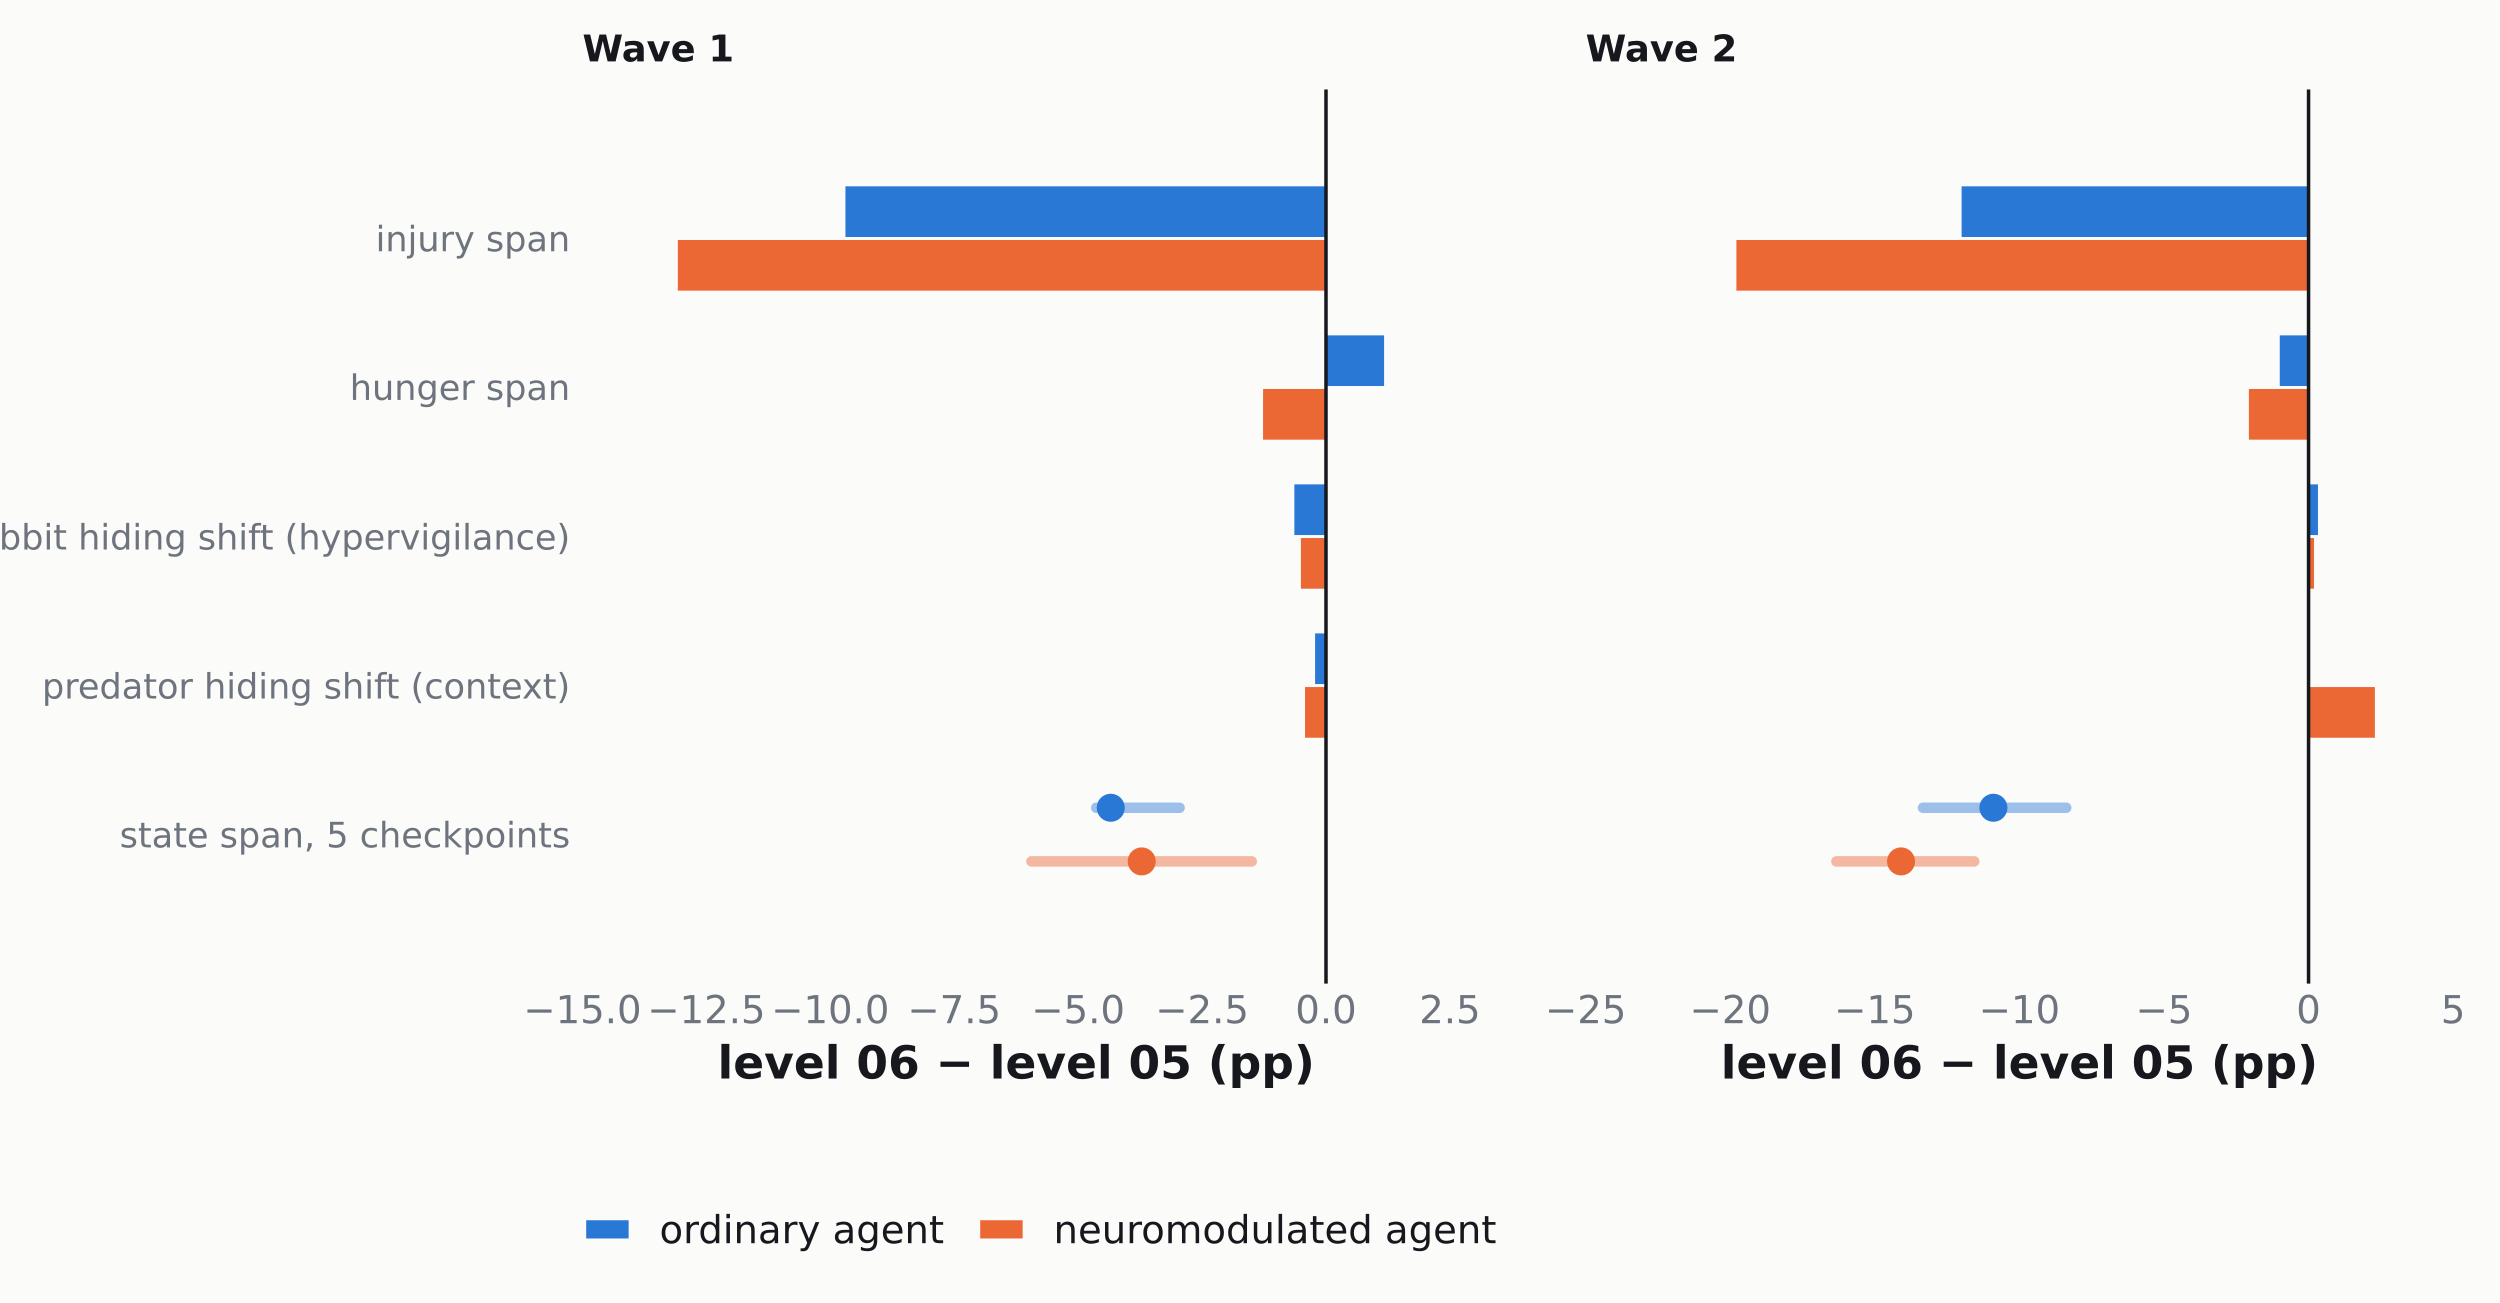
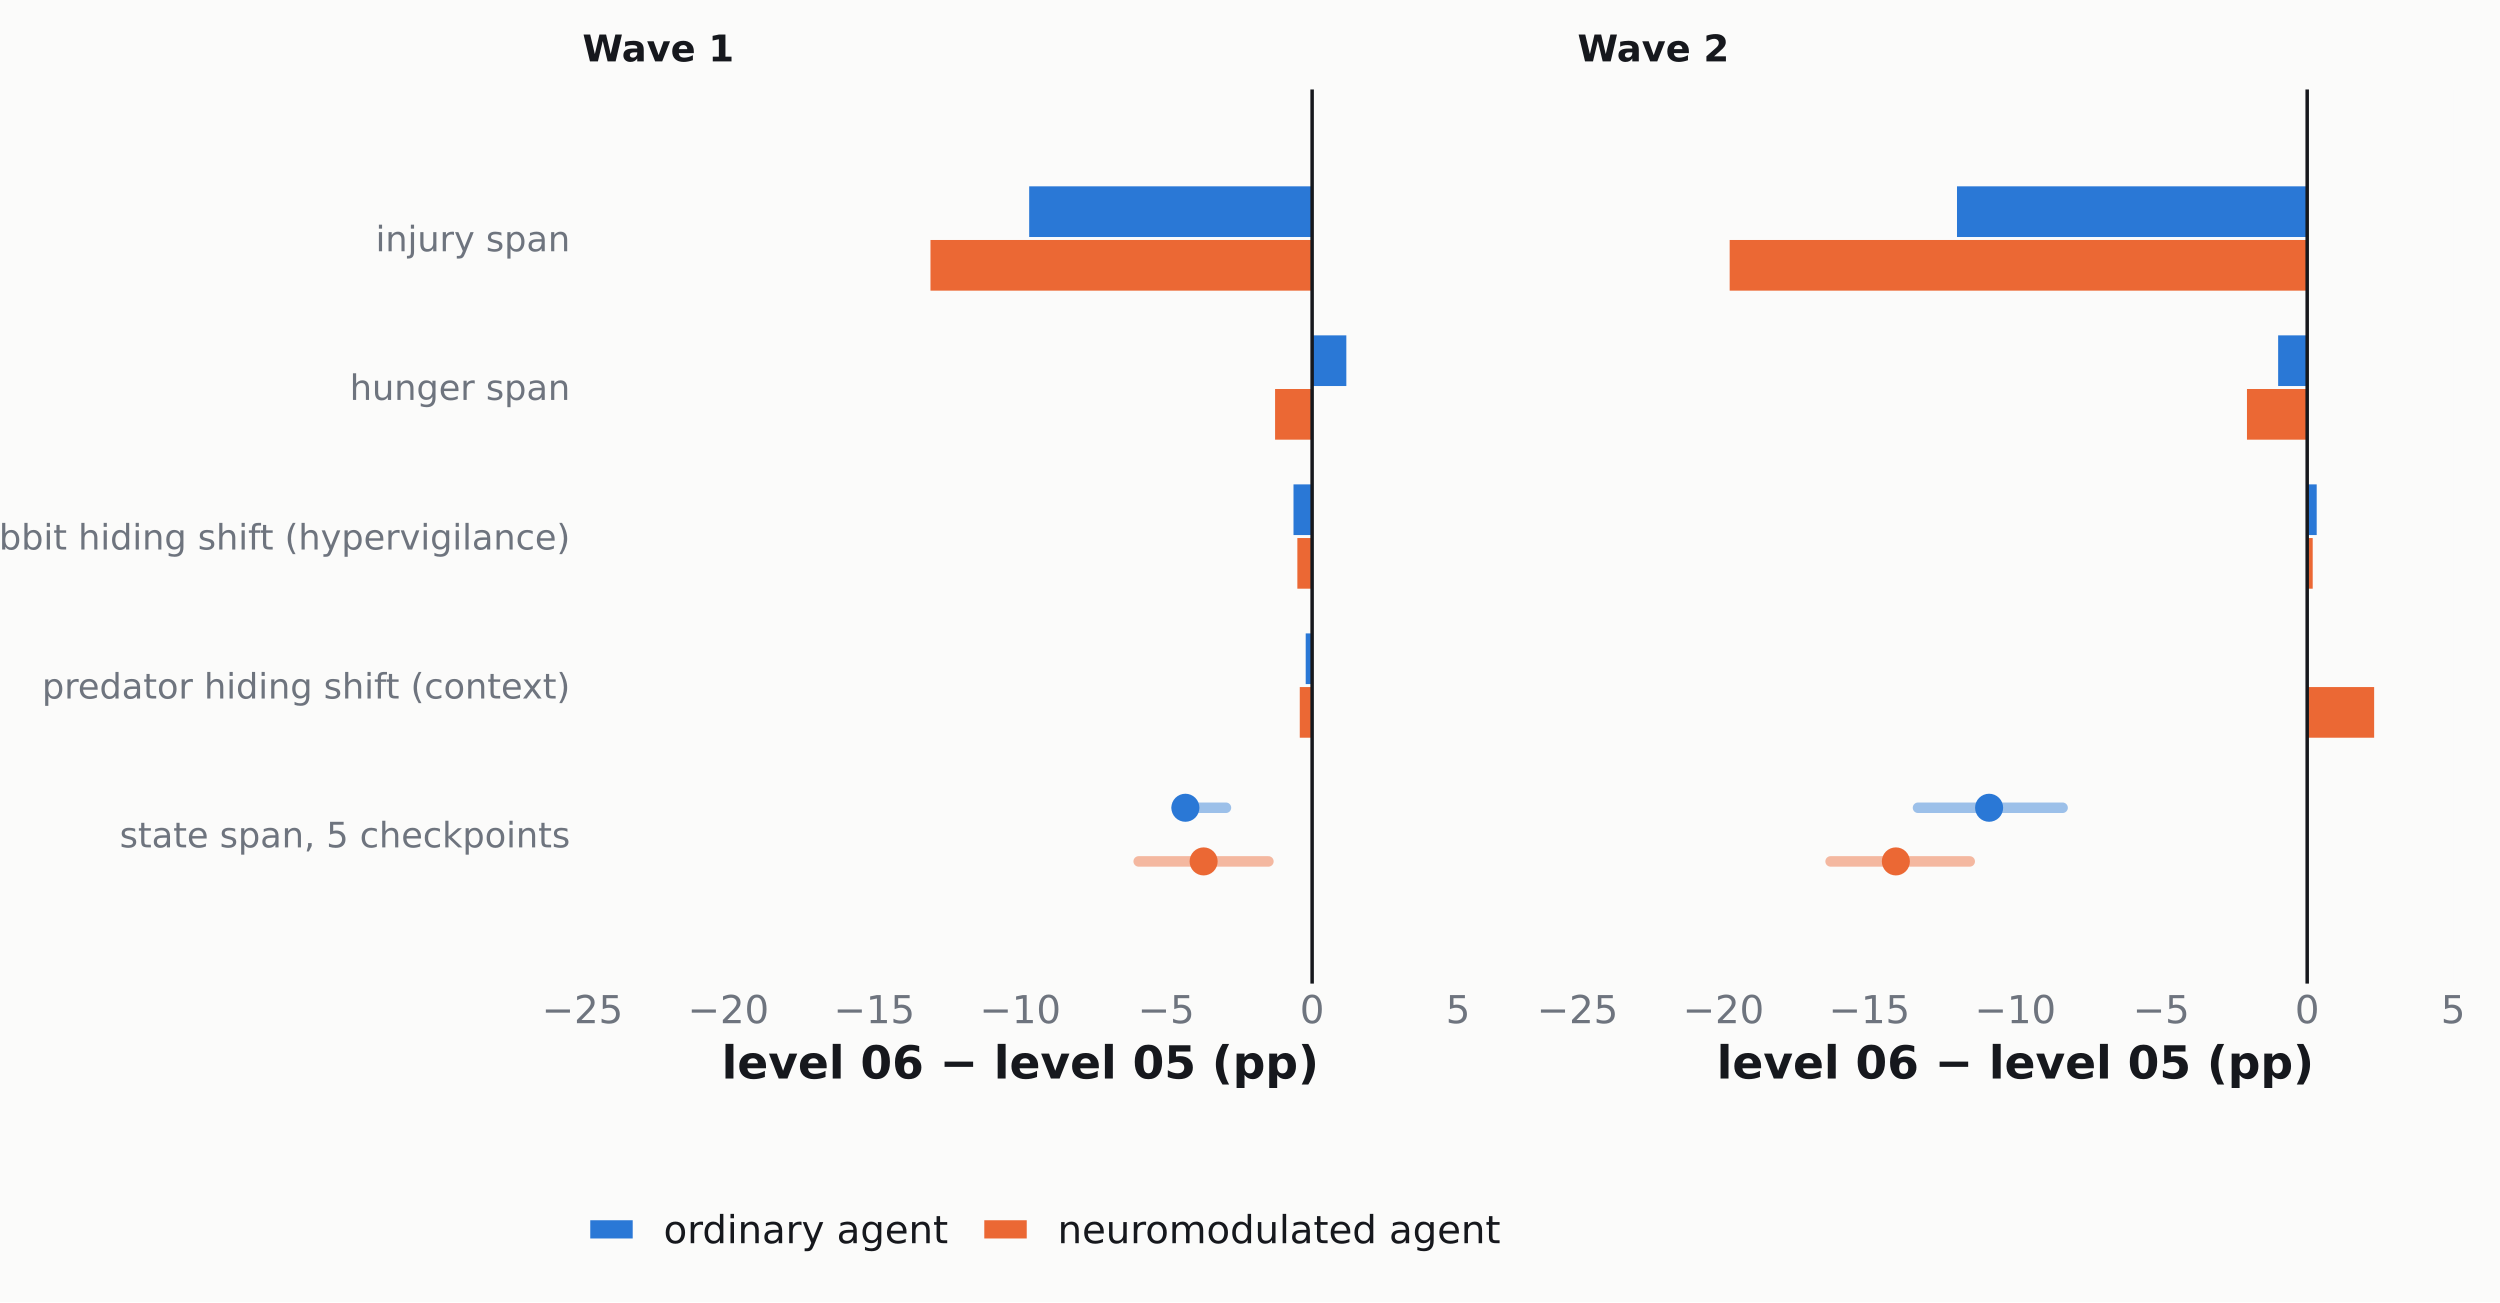
<svg xmlns="http://www.w3.org/2000/svg" xmlns:xlink="http://www.w3.org/1999/xlink" width="712.65pt" height="371.178pt" viewBox="0 0 712.65 371.178" version="1.1">
  <defs>
    <style type="text/css">*{stroke-linejoin: round; stroke-linecap: butt}</style>
  </defs>
  <g id="figure_1">
    <g id="patch_1">
      <path d="M 0 371.178  L 712.65 371.178  L 712.65 0  L 0 0  z " style="fill: #fbfbfa" />
    </g>
    <g id="axes_1">
      <g id="patch_2">
-         <path d="M 166.036 280.388  L 413.313 280.388  L 413.313 25.504  L 166.036 25.504  z " style="fill: #fbfbfa" />
+         <path d="M 166.036 280.388  L 415.635 280.388  L 415.635 25.504  L 166.036 25.504  z " style="fill: #fbfbfa" />
      </g>
      <g id="matplotlib.axis_1">
        <g id="xtick_1">
          <g id="line2d_1" />
          <g id="text_1">
-             <text style="font-size: 11px; font-family: 'Pretendard', 'system-ui', 'DejaVu Sans', sans-serif; text-anchor: middle; fill: #6e747e" x="166.036" y="291.666" transform="rotate(-0 166.0362 291.6657)">−15.0</text>
+             <text style="font-size: 11px; font-family: 'Pretendard', 'system-ui', 'DejaVu Sans', sans-serif; text-anchor: middle; fill: #6e747e" x="166.036" y="291.666" transform="rotate(-0 166.0362 291.6657)">−25</text>
          </g>
        </g>
        <g id="xtick_2">
          <g id="line2d_2" />
          <g id="text_2">
-             <text style="font-size: 11px; font-family: 'Pretendard', 'system-ui', 'DejaVu Sans', sans-serif; text-anchor: middle; fill: #6e747e" x="201.362" y="291.666" transform="rotate(-0 201.3615 291.6657)">−12.5</text>
+             <text style="font-size: 11px; font-family: 'Pretendard', 'system-ui', 'DejaVu Sans', sans-serif; text-anchor: middle; fill: #6e747e" x="207.636" y="291.666" transform="rotate(-0 207.636 291.6657)">−20</text>
          </g>
        </g>
        <g id="xtick_3">
          <g id="line2d_3" />
          <g id="text_3">
-             <text style="font-size: 11px; font-family: 'Pretendard', 'system-ui', 'DejaVu Sans', sans-serif; text-anchor: middle; fill: #6e747e" x="236.687" y="291.666" transform="rotate(-0 236.6868 291.6657)">−10.0</text>
+             <text style="font-size: 11px; font-family: 'Pretendard', 'system-ui', 'DejaVu Sans', sans-serif; text-anchor: middle; fill: #6e747e" x="249.236" y="291.666" transform="rotate(-0 249.2358 291.6657)">−15</text>
          </g>
        </g>
        <g id="xtick_4">
          <g id="line2d_4" />
          <g id="text_4">
-             <text style="font-size: 11px; font-family: 'Pretendard', 'system-ui', 'DejaVu Sans', sans-serif; text-anchor: middle; fill: #6e747e" x="272.012" y="291.666" transform="rotate(-0 272.0121 291.6657)">−7.5</text>
+             <text style="font-size: 11px; font-family: 'Pretendard', 'system-ui', 'DejaVu Sans', sans-serif; text-anchor: middle; fill: #6e747e" x="290.836" y="291.666" transform="rotate(-0 290.8356 291.6657)">−10</text>
          </g>
        </g>
        <g id="xtick_5">
          <g id="line2d_5" />
          <g id="text_5">
-             <text style="font-size: 11px; font-family: 'Pretendard', 'system-ui', 'DejaVu Sans', sans-serif; text-anchor: middle; fill: #6e747e" x="307.337" y="291.666" transform="rotate(-0 307.3374 291.6657)">−5.0</text>
+             <text style="font-size: 11px; font-family: 'Pretendard', 'system-ui', 'DejaVu Sans', sans-serif; text-anchor: middle; fill: #6e747e" x="332.435" y="291.666" transform="rotate(-0 332.4353 291.6657)">−5</text>
          </g>
        </g>
        <g id="xtick_6">
          <g id="line2d_6" />
          <g id="text_6">
-             <text style="font-size: 11px; font-family: 'Pretendard', 'system-ui', 'DejaVu Sans', sans-serif; text-anchor: middle; fill: #6e747e" x="342.663" y="291.666" transform="rotate(-0 342.6627 291.6657)">−2.5</text>
+             <text style="font-size: 11px; font-family: 'Pretendard', 'system-ui', 'DejaVu Sans', sans-serif; text-anchor: middle; fill: #6e747e" x="374.035" y="291.666" transform="rotate(-0 374.0351 291.6657)">0</text>
          </g>
        </g>
        <g id="xtick_7">
          <g id="line2d_7" />
          <g id="text_7">
-             <text style="font-size: 11px; font-family: 'Pretendard', 'system-ui', 'DejaVu Sans', sans-serif; text-anchor: middle; fill: #6e747e" x="377.988" y="291.666" transform="rotate(-0 377.988 291.6657)">0.0</text>
-           </g>
-         </g>
-         <g id="xtick_8">
-           <g id="line2d_8" />
-           <g id="text_8">
-             <text style="font-size: 11px; font-family: 'Pretendard', 'system-ui', 'DejaVu Sans', sans-serif; text-anchor: middle; fill: #6e747e" x="413.313" y="291.666" transform="rotate(-0 413.3133 291.6657)">2.5</text>
-           </g>
-         </g>
-         <g id="text_9">
-           <text style="font-weight: 600; font-size: 13px; font-family: 'Pretendard', 'system-ui', 'DejaVu Sans', sans-serif; text-anchor: middle; fill: #16181d" x="289.675" y="307.443" transform="rotate(-0 289.6748 307.4426)">level 06 − level 05 (pp)</text>
+             <text style="font-size: 11px; font-family: 'Pretendard', 'system-ui', 'DejaVu Sans', sans-serif; text-anchor: middle; fill: #6e747e" x="415.635" y="291.666" transform="rotate(-0 415.6349 291.6657)">5</text>
+           </g>
+         </g>
+         <g id="text_8">
+           <text style="font-weight: 600; font-size: 13px; font-family: 'Pretendard', 'system-ui', 'DejaVu Sans', sans-serif; text-anchor: middle; fill: #16181d" x="290.836" y="307.443" transform="rotate(-0 290.8356 307.4426)">level 06 − level 05 (pp)</text>
        </g>
      </g>
      <g id="matplotlib.axis_2">
        <g id="ytick_1">
+           <g id="line2d_8" />
+           <g id="text_9">
+             <text style="font-size: 10px; font-family: 'Pretendard', 'system-ui', 'DejaVu Sans', sans-serif; text-anchor: end; fill: #6e747e" x="162.536" y="71.632" transform="rotate(-0 162.5362 71.63224)">injury span</text>
+           </g>
+         </g>
+         <g id="ytick_2">
          <g id="line2d_9" />
          <g id="text_10">
-             <text style="font-size: 10px; font-family: 'Pretendard', 'system-ui', 'DejaVu Sans', sans-serif; text-anchor: end; fill: #6e747e" x="162.536" y="71.632" transform="rotate(-0 162.5362 71.63224)">injury span</text>
-           </g>
-         </g>
-         <g id="ytick_2">
+             <text style="font-size: 10px; font-family: 'Pretendard', 'system-ui', 'DejaVu Sans', sans-serif; text-anchor: end; fill: #6e747e" x="162.536" y="114.001" transform="rotate(-0 162.5362 114.0005)">hunger span</text>
+           </g>
+         </g>
+         <g id="ytick_3">
          <g id="line2d_10" />
          <g id="text_11">
-             <text style="font-size: 10px; font-family: 'Pretendard', 'system-ui', 'DejaVu Sans', sans-serif; text-anchor: end; fill: #6e747e" x="162.536" y="114.001" transform="rotate(-0 162.5362 114.0005)">hunger span</text>
-           </g>
-         </g>
-         <g id="ytick_3">
+             <text style="font-size: 10px; font-family: 'Pretendard', 'system-ui', 'DejaVu Sans', sans-serif; text-anchor: end; fill: #6e747e" x="162.536" y="156.648" transform="rotate(-0 162.5362 156.6477)">rabbit hiding shift (hypervigilance)</text>
+           </g>
+         </g>
+         <g id="ytick_4">
          <g id="line2d_11" />
          <g id="text_12">
-             <text style="font-size: 10px; font-family: 'Pretendard', 'system-ui', 'DejaVu Sans', sans-serif; text-anchor: end; fill: #6e747e" x="162.536" y="156.648" transform="rotate(-0 162.5362 156.6477)">rabbit hiding shift (hypervigilance)</text>
-           </g>
-         </g>
-         <g id="ytick_4">
+             <text style="font-size: 10px; font-family: 'Pretendard', 'system-ui', 'DejaVu Sans', sans-serif; text-anchor: end; fill: #6e747e" x="162.536" y="199.128" transform="rotate(-0 162.5362 199.1284)">predator hiding shift (context)</text>
+           </g>
+         </g>
+         <g id="ytick_5">
          <g id="line2d_12" />
          <g id="text_13">
-             <text style="font-size: 10px; font-family: 'Pretendard', 'system-ui', 'DejaVu Sans', sans-serif; text-anchor: end; fill: #6e747e" x="162.536" y="199.128" transform="rotate(-0 162.5362 199.1284)">predator hiding shift (context)</text>
-           </g>
-         </g>
-         <g id="ytick_5">
-           <g id="line2d_13" />
-           <g id="text_14">
            <text style="font-size: 10px; font-family: 'Pretendard', 'system-ui', 'DejaVu Sans', sans-serif; text-anchor: end; fill: #6e747e" x="162.536" y="241.555" transform="rotate(-0 162.5362 241.5553)">state span, 5 checkpoints</text>
          </g>
        </g>
      </g>
      <g id="patch_3">
-         <path d="M 377.988 67.56  L 241.004 67.56  L 241.004 53.116  L 377.988 53.116  z " clip-path="url(#p80cfb6f1c2)" style="fill: #2a78d6" />
+         <path d="M 374.035 67.56  L 293.378 67.56  L 293.378 53.116  L 374.035 53.116  z " clip-path="url(#p5cec608970)" style="fill: #2a78d6" />
      </g>
      <g id="patch_4">
-         <path d="M 377.988 110.041  L 394.547 110.041  L 394.547 95.597  L 377.988 95.597  z " clip-path="url(#p80cfb6f1c2)" style="fill: #2a78d6" />
+         <path d="M 374.035 110.041  L 383.785 110.041  L 383.785 95.597  L 374.035 95.597  z " clip-path="url(#p5cec608970)" style="fill: #2a78d6" />
      </g>
      <g id="patch_5">
-         <path d="M 377.988 152.521  L 368.97 152.521  L 368.97 138.078  L 377.988 138.078  z " clip-path="url(#p80cfb6f1c2)" style="fill: #2a78d6" />
+         <path d="M 374.035 152.521  L 368.725 152.521  L 368.725 138.078  L 374.035 138.078  z " clip-path="url(#p5cec608970)" style="fill: #2a78d6" />
      </g>
      <g id="patch_6">
-         <path d="M 377.988 195.002  L 374.879 195.002  L 374.879 180.559  L 377.988 180.559  z " clip-path="url(#p80cfb6f1c2)" style="fill: #2a78d6" />
+         <path d="M 374.035 195.002  L 372.205 195.002  L 372.205 180.559  L 374.035 180.559  z " clip-path="url(#p5cec608970)" style="fill: #2a78d6" />
      </g>
      <g id="patch_7">
-         <path d="M 377.988 82.853  L 193.222 82.853  L 193.222 68.409  L 377.988 68.409  z " clip-path="url(#p80cfb6f1c2)" style="fill: #eb6834" />
+         <path d="M 374.035 82.853  L 265.243 82.853  L 265.243 68.409  L 374.035 68.409  z " clip-path="url(#p5cec608970)" style="fill: #eb6834" />
      </g>
      <g id="patch_8">
-         <path d="M 377.988 125.334  L 360.05 125.334  L 360.05 110.89  L 377.988 110.89  z " clip-path="url(#p80cfb6f1c2)" style="fill: #eb6834" />
+         <path d="M 374.035 125.334  L 363.473 125.334  L 363.473 110.89  L 374.035 110.89  z " clip-path="url(#p5cec608970)" style="fill: #eb6834" />
      </g>
      <g id="patch_9">
-         <path d="M 377.988 167.814  L 370.834 167.814  L 370.834 153.371  L 377.988 153.371  z " clip-path="url(#p80cfb6f1c2)" style="fill: #eb6834" />
+         <path d="M 374.035 167.814  L 369.823 167.814  L 369.823 153.371  L 374.035 153.371  z " clip-path="url(#p5cec608970)" style="fill: #eb6834" />
      </g>
      <g id="patch_10">
-         <path d="M 377.988 210.295  L 372.005 210.295  L 372.005 195.852  L 377.988 195.852  z " clip-path="url(#p80cfb6f1c2)" style="fill: #eb6834" />
+         <path d="M 374.035 210.295  L 370.512 210.295  L 370.512 195.852  L 374.035 195.852  z " clip-path="url(#p5cec608970)" style="fill: #eb6834" />
+       </g>
+       <g id="line2d_13">
+         <path d="M 335.478 230.261  L 349.462 230.261  " clip-path="url(#p5cec608970)" style="fill: none; stroke: #2a78d6; stroke-opacity: 0.45; stroke-width: 3; stroke-linecap: round" />
      </g>
      <g id="line2d_14">
-         <path d="M 312.504 230.261  L 336.255 230.261  " clip-path="url(#p80cfb6f1c2)" style="fill: none; stroke: #2a78d6; stroke-opacity: 0.45; stroke-width: 3; stroke-linecap: round" />
+         <defs>
+           <path id="m0760c0efdd" d="M 0 3.5  C 0.928 3.5 1.819 3.131 2.475 2.475  C 3.131 1.819 3.5 0.928 3.5 0  C 3.5 -0.928 3.131 -1.819 2.475 -2.475  C 1.819 -3.131 0.928 -3.5 0 -3.5  C -0.928 -3.5 -1.819 -3.131 -2.475 -2.475  C -3.131 -1.819 -3.5 -0.928 -3.5 0  C -3.5 0.928 -3.131 1.819 -2.475 2.475  C -1.819 3.131 -0.928 3.5 0 3.5  z " style="stroke: #2a78d6" />
+         </defs>
+         <g clip-path="url(#p5cec608970)">
+           <use xlink:href="#m0760c0efdd" x="337.905" y="230.261" style="fill: #2a78d6; stroke: #2a78d6" />
+         </g>
      </g>
      <g id="line2d_15">
+         <path d="M 324.597 245.554  L 361.566 245.554  " clip-path="url(#p5cec608970)" style="fill: none; stroke: #eb6834; stroke-opacity: 0.45; stroke-width: 3; stroke-linecap: round" />
+       </g>
+       <g id="line2d_16">
        <defs>
-           <path id="m420cb65632" d="M 0 3.5  C 0.928 3.5 1.819 3.131 2.475 2.475  C 3.131 1.819 3.5 0.928 3.5 0  C 3.5 -0.928 3.131 -1.819 2.475 -2.475  C 1.819 -3.131 0.928 -3.5 0 -3.5  C -0.928 -3.5 -1.819 -3.131 -2.475 -2.475  C -3.131 -1.819 -3.5 -0.928 -3.5 0  C -3.5 0.928 -3.131 1.819 -2.475 2.475  C -1.819 3.131 -0.928 3.5 0 3.5  z " style="stroke: #2a78d6" />
+           <path id="ma6f9b0f7ea" d="M 0 3.5  C 0.928 3.5 1.819 3.131 2.475 2.475  C 3.131 1.819 3.5 0.928 3.5 0  C 3.5 -0.928 3.131 -1.819 2.475 -2.475  C 1.819 -3.131 0.928 -3.5 0 -3.5  C -0.928 -3.5 -1.819 -3.131 -2.475 -2.475  C -3.131 -1.819 -3.5 -0.928 -3.5 0  C -3.5 0.928 -3.131 1.819 -2.475 2.475  C -1.819 3.131 -0.928 3.5 0 3.5  z " style="stroke: #eb6834" />
        </defs>
-         <g clip-path="url(#p80cfb6f1c2)">
-           <use xlink:href="#m420cb65632" x="316.627" y="230.261" style="fill: #2a78d6; stroke: #2a78d6" />
-         </g>
-       </g>
-       <g id="line2d_16">
-         <path d="M 294.025 245.554  L 356.812 245.554  " clip-path="url(#p80cfb6f1c2)" style="fill: none; stroke: #eb6834; stroke-opacity: 0.45; stroke-width: 3; stroke-linecap: round" />
+         <g clip-path="url(#p5cec608970)">
+           <use xlink:href="#ma6f9b0f7ea" x="343.104" y="245.554" style="fill: #eb6834; stroke: #eb6834" />
+         </g>
      </g>
      <g id="line2d_17">
-         <defs>
-           <path id="mc80dce1fcc" d="M 0 3.5  C 0.928 3.5 1.819 3.131 2.475 2.475  C 3.131 1.819 3.5 0.928 3.5 0  C 3.5 -0.928 3.131 -1.819 2.475 -2.475  C 1.819 -3.131 0.928 -3.5 0 -3.5  C -0.928 -3.5 -1.819 -3.131 -2.475 -2.475  C -3.131 -1.819 -3.5 -0.928 -3.5 0  C -3.5 0.928 -3.131 1.819 -2.475 2.475  C -1.819 3.131 -0.928 3.5 0 3.5  z " style="stroke: #eb6834" />
-         </defs>
-         <g clip-path="url(#p80cfb6f1c2)">
-           <use xlink:href="#mc80dce1fcc" x="325.456" y="245.554" style="fill: #eb6834; stroke: #eb6834" />
-         </g>
-       </g>
-       <g id="line2d_18">
-         <path d="M 377.988 280.388  L 377.988 25.504  " clip-path="url(#p80cfb6f1c2)" style="fill: none; stroke: #16181d; stroke-linecap: round" />
-       </g>
-       <g id="text_15">
+         <path d="M 374.035 280.388  L 374.035 25.504  " clip-path="url(#p5cec608970)" style="fill: none; stroke: #16181d; stroke-linecap: round" />
+       </g>
+       <g id="text_14">
        <text style="font-weight: 600; font-size: 10.5px; font-family: 'Pretendard', 'system-ui', 'DejaVu Sans', sans-serif; text-anchor: start; fill: #16181d" x="166.036" y="17.504" transform="rotate(-0 166.0362 17.50383)">Wave 1</text>
      </g>
      <g id="legend_1">
        <g id="patch_11">
-           <path d="M 167.1 353.04  L 179.2 353.04  L 179.2 347.843  L 167.1 347.843  z " style="fill: #2a78d6" />
+           <path d="M 168.26 353.04  L 180.36 353.04  L 180.36 347.843  L 168.26 347.843  z " style="fill: #2a78d6" />
+         </g>
+         <g id="text_15">
+           <text style="font-size: 11px; font-family: 'Pretendard', 'system-ui', 'DejaVu Sans', sans-serif; text-anchor: start; fill: #16181d" x="189.16" y="354.388" transform="rotate(-0 189.1603 354.3878)">ordinary agent</text>
+         </g>
+         <g id="patch_12">
+           <path d="M 280.582 353.04  L 292.682 353.04  L 292.682 347.843  L 280.582 347.843  z " style="fill: #eb6834" />
        </g>
        <g id="text_16">
-           <text style="font-size: 11px; font-family: 'Pretendard', 'system-ui', 'DejaVu Sans', sans-serif; text-anchor: start; fill: #16181d" x="188" y="354.388" transform="rotate(-0 187.9995 354.3878)">ordinary agent</text>
-         </g>
-         <g id="patch_12">
-           <path d="M 279.422 353.04  L 291.522 353.04  L 291.522 347.843  L 279.422 347.843  z " style="fill: #eb6834" />
-         </g>
-         <g id="text_17">
-           <text style="font-size: 11px; font-family: 'Pretendard', 'system-ui', 'DejaVu Sans', sans-serif; text-anchor: start; fill: #16181d" x="300.322" y="354.388" transform="rotate(-0 300.3216 354.3878)">neuromodulated agent</text>
+           <text style="font-size: 11px; font-family: 'Pretendard', 'system-ui', 'DejaVu Sans', sans-serif; text-anchor: start; fill: #16181d" x="301.482" y="354.388" transform="rotate(-0 301.4824 354.3878)">neuromodulated agent</text>
        </g>
      </g>
    </g>
    <g id="axes_2">
      <g id="patch_13">
-         <path d="M 452.011 280.388  L 699.288 280.388  L 699.288 25.504  L 452.011 25.504  z " style="fill: #fbfbfa" />
+         <path d="M 449.689 280.388  L 699.288 280.388  L 699.288 25.504  L 449.689 25.504  z " style="fill: #fbfbfa" />
      </g>
      <g id="matplotlib.axis_3">
+         <g id="xtick_8">
+           <g id="line2d_18" />
+           <g id="text_17">
+             <text style="font-size: 11px; font-family: 'Pretendard', 'system-ui', 'DejaVu Sans', sans-serif; text-anchor: middle; fill: #6e747e" x="449.689" y="291.666" transform="rotate(-0 449.6894 291.6657)">−25</text>
+           </g>
+         </g>
        <g id="xtick_9">
          <g id="line2d_19" />
          <g id="text_18">
-             <text style="font-size: 11px; font-family: 'Pretendard', 'system-ui', 'DejaVu Sans', sans-serif; text-anchor: middle; fill: #6e747e" x="452.011" y="291.666" transform="rotate(-0 452.011 291.6657)">−25</text>
+             <text style="font-size: 11px; font-family: 'Pretendard', 'system-ui', 'DejaVu Sans', sans-serif; text-anchor: middle; fill: #6e747e" x="491.289" y="291.666" transform="rotate(-0 491.2892 291.6657)">−20</text>
          </g>
        </g>
        <g id="xtick_10">
          <g id="line2d_20" />
          <g id="text_19">
-             <text style="font-size: 11px; font-family: 'Pretendard', 'system-ui', 'DejaVu Sans', sans-serif; text-anchor: middle; fill: #6e747e" x="493.224" y="291.666" transform="rotate(-0 493.2239 291.6657)">−20</text>
+             <text style="font-size: 11px; font-family: 'Pretendard', 'system-ui', 'DejaVu Sans', sans-serif; text-anchor: middle; fill: #6e747e" x="532.889" y="291.666" transform="rotate(-0 532.889 291.6657)">−15</text>
          </g>
        </g>
        <g id="xtick_11">
          <g id="line2d_21" />
          <g id="text_20">
-             <text style="font-size: 11px; font-family: 'Pretendard', 'system-ui', 'DejaVu Sans', sans-serif; text-anchor: middle; fill: #6e747e" x="534.437" y="291.666" transform="rotate(-0 534.4367 291.6657)">−15</text>
+             <text style="font-size: 11px; font-family: 'Pretendard', 'system-ui', 'DejaVu Sans', sans-serif; text-anchor: middle; fill: #6e747e" x="574.489" y="291.666" transform="rotate(-0 574.4887 291.6657)">−10</text>
          </g>
        </g>
        <g id="xtick_12">
          <g id="line2d_22" />
          <g id="text_21">
-             <text style="font-size: 11px; font-family: 'Pretendard', 'system-ui', 'DejaVu Sans', sans-serif; text-anchor: middle; fill: #6e747e" x="575.65" y="291.666" transform="rotate(-0 575.6495 291.6657)">−10</text>
+             <text style="font-size: 11px; font-family: 'Pretendard', 'system-ui', 'DejaVu Sans', sans-serif; text-anchor: middle; fill: #6e747e" x="616.089" y="291.666" transform="rotate(-0 616.0885 291.6657)">−5</text>
          </g>
        </g>
        <g id="xtick_13">
          <g id="line2d_23" />
          <g id="text_22">
-             <text style="font-size: 11px; font-family: 'Pretendard', 'system-ui', 'DejaVu Sans', sans-serif; text-anchor: middle; fill: #6e747e" x="616.862" y="291.666" transform="rotate(-0 616.8624 291.6657)">−5</text>
+             <text style="font-size: 11px; font-family: 'Pretendard', 'system-ui', 'DejaVu Sans', sans-serif; text-anchor: middle; fill: #6e747e" x="657.688" y="291.666" transform="rotate(-0 657.6883 291.6657)">0</text>
          </g>
        </g>
        <g id="xtick_14">
          <g id="line2d_24" />
          <g id="text_23">
-             <text style="font-size: 11px; font-family: 'Pretendard', 'system-ui', 'DejaVu Sans', sans-serif; text-anchor: middle; fill: #6e747e" x="658.075" y="291.666" transform="rotate(-0 658.0752 291.6657)">0</text>
-           </g>
-         </g>
-         <g id="xtick_15">
-           <g id="line2d_25" />
-           <g id="text_24">
            <text style="font-size: 11px; font-family: 'Pretendard', 'system-ui', 'DejaVu Sans', sans-serif; text-anchor: middle; fill: #6e747e" x="699.288" y="291.666" transform="rotate(-0 699.2881 291.6657)">5</text>
          </g>
        </g>
-         <g id="text_25">
-           <text style="font-weight: 600; font-size: 13px; font-family: 'Pretendard', 'system-ui', 'DejaVu Sans', sans-serif; text-anchor: middle; fill: #16181d" x="575.65" y="307.443" transform="rotate(-0 575.6495 307.4426)">level 06 − level 05 (pp)</text>
+         <g id="text_24">
+           <text style="font-weight: 600; font-size: 13px; font-family: 'Pretendard', 'system-ui', 'DejaVu Sans', sans-serif; text-anchor: middle; fill: #16181d" x="574.489" y="307.443" transform="rotate(-0 574.4887 307.4426)">level 06 − level 05 (pp)</text>
        </g>
      </g>
      <g id="matplotlib.axis_4">
        <g id="ytick_6">
+           <g id="line2d_25" />
+         </g>
+         <g id="ytick_7">
          <g id="line2d_26" />
        </g>
-         <g id="ytick_7">
+         <g id="ytick_8">
          <g id="line2d_27" />
        </g>
-         <g id="ytick_8">
+         <g id="ytick_9">
          <g id="line2d_28" />
        </g>
-         <g id="ytick_9">
+         <g id="ytick_10">
          <g id="line2d_29" />
        </g>
-         <g id="ytick_10">
-           <g id="line2d_30" />
-         </g>
      </g>
      <g id="patch_14">
-         <path d="M 658.075 67.56  L 559.175 67.56  L 559.175 53.116  L 658.075 53.116  z " clip-path="url(#p28e421cda3)" style="fill: #2a78d6" />
+         <path d="M 657.688 67.56  L 557.86 67.56  L 557.86 53.116  L 657.688 53.116  z " clip-path="url(#pd36ab4afe4)" style="fill: #2a78d6" />
      </g>
      <g id="patch_15">
-         <path d="M 658.075 110.041  L 649.871 110.041  L 649.871 95.597  L 658.075 95.597  z " clip-path="url(#p28e421cda3)" style="fill: #2a78d6" />
+         <path d="M 657.688 110.041  L 649.407 110.041  L 649.407 95.597  L 657.688 95.597  z " clip-path="url(#pd36ab4afe4)" style="fill: #2a78d6" />
      </g>
      <g id="patch_16">
-         <path d="M 658.075 152.521  L 660.76 152.521  L 660.76 138.078  L 658.075 138.078  z " clip-path="url(#p28e421cda3)" style="fill: #2a78d6" />
+         <path d="M 657.688 152.521  L 660.398 152.521  L 660.398 138.078  L 657.688 138.078  z " clip-path="url(#pd36ab4afe4)" style="fill: #2a78d6" />
      </g>
      <g id="patch_17">
-         <path d="M 658.075 195.002  L 658.179 195.002  L 658.179 180.559  L 658.075 180.559  z " clip-path="url(#p28e421cda3)" style="fill: #2a78d6" />
+         <path d="M 657.688 195.002  L 657.793 195.002  L 657.793 180.559  L 657.688 180.559  z " clip-path="url(#pd36ab4afe4)" style="fill: #2a78d6" />
      </g>
      <g id="patch_18">
-         <path d="M 658.075 82.853  L 494.978 82.853  L 494.978 68.409  L 658.075 68.409  z " clip-path="url(#p28e421cda3)" style="fill: #eb6834" />
+         <path d="M 657.688 82.853  L 493.06 82.853  L 493.06 68.409  L 657.688 68.409  z " clip-path="url(#pd36ab4afe4)" style="fill: #eb6834" />
      </g>
      <g id="patch_19">
-         <path d="M 658.075 125.334  L 641.066 125.334  L 641.066 110.89  L 658.075 110.89  z " clip-path="url(#p28e421cda3)" style="fill: #eb6834" />
+         <path d="M 657.688 125.334  L 640.52 125.334  L 640.52 110.89  L 657.688 110.89  z " clip-path="url(#pd36ab4afe4)" style="fill: #eb6834" />
      </g>
      <g id="patch_20">
-         <path d="M 658.075 167.814  L 659.633 167.814  L 659.633 153.371  L 658.075 153.371  z " clip-path="url(#p28e421cda3)" style="fill: #eb6834" />
+         <path d="M 657.688 167.814  L 659.261 167.814  L 659.261 153.371  L 657.688 153.371  z " clip-path="url(#pd36ab4afe4)" style="fill: #eb6834" />
      </g>
      <g id="patch_21">
-         <path d="M 658.075 210.295  L 676.984 210.295  L 676.984 195.852  L 658.075 195.852  z " clip-path="url(#p28e421cda3)" style="fill: #eb6834" />
+         <path d="M 657.688 210.295  L 676.774 210.295  L 676.774 195.852  L 657.688 195.852  z " clip-path="url(#pd36ab4afe4)" style="fill: #eb6834" />
+       </g>
+       <g id="line2d_30">
+         <path d="M 546.752 230.261  L 587.958 230.261  " clip-path="url(#pd36ab4afe4)" style="fill: none; stroke: #2a78d6; stroke-opacity: 0.45; stroke-width: 3; stroke-linecap: round" />
      </g>
      <g id="line2d_31">
-         <path d="M 548.171 230.261  L 588.994 230.261  " clip-path="url(#p28e421cda3)" style="fill: none; stroke: #2a78d6; stroke-opacity: 0.45; stroke-width: 3; stroke-linecap: round" />
+         <g clip-path="url(#pd36ab4afe4)">
+           <use xlink:href="#m0760c0efdd" x="567.012" y="230.261" style="fill: #2a78d6; stroke: #2a78d6" />
+         </g>
      </g>
      <g id="line2d_32">
-         <g clip-path="url(#p28e421cda3)">
-           <use xlink:href="#m420cb65632" x="568.242" y="230.261" style="fill: #2a78d6; stroke: #2a78d6" />
-         </g>
+         <path d="M 521.837 245.554  L 561.485 245.554  " clip-path="url(#pd36ab4afe4)" style="fill: none; stroke: #eb6834; stroke-opacity: 0.45; stroke-width: 3; stroke-linecap: round" />
      </g>
      <g id="line2d_33">
-         <path d="M 523.487 245.554  L 562.767 245.554  " clip-path="url(#p28e421cda3)" style="fill: none; stroke: #eb6834; stroke-opacity: 0.45; stroke-width: 3; stroke-linecap: round" />
+         <g clip-path="url(#pd36ab4afe4)">
+           <use xlink:href="#ma6f9b0f7ea" x="540.435" y="245.554" style="fill: #eb6834; stroke: #eb6834" />
+         </g>
      </g>
      <g id="line2d_34">
-         <g clip-path="url(#p28e421cda3)">
-           <use xlink:href="#mc80dce1fcc" x="541.912" y="245.554" style="fill: #eb6834; stroke: #eb6834" />
-         </g>
-       </g>
-       <g id="line2d_35">
-         <path d="M 658.075 280.388  L 658.075 25.504  " clip-path="url(#p28e421cda3)" style="fill: none; stroke: #16181d; stroke-linecap: round" />
-       </g>
-       <g id="text_26">
-         <text style="font-weight: 600; font-size: 10.5px; font-family: 'Pretendard', 'system-ui', 'DejaVu Sans', sans-serif; text-anchor: start; fill: #16181d" x="452.011" y="17.504" transform="rotate(-0 452.011 17.50383)">Wave 2</text>
+         <path d="M 657.688 280.388  L 657.688 25.504  " clip-path="url(#pd36ab4afe4)" style="fill: none; stroke: #16181d; stroke-linecap: round" />
+       </g>
+       <g id="text_25">
+         <text style="font-weight: 600; font-size: 10.5px; font-family: 'Pretendard', 'system-ui', 'DejaVu Sans', sans-serif; text-anchor: start; fill: #16181d" x="449.689" y="17.504" transform="rotate(-0 449.6894 17.50383)">Wave 2</text>
      </g>
    </g>
  </g>
  <defs>
-     <clipPath id="p80cfb6f1c2">
-       <rect x="166.036" y="25.504" width="247.277" height="254.885" />
+     <clipPath id="p5cec608970">
+       <rect x="166.036" y="25.504" width="249.599" height="254.885" />
    </clipPath>
-     <clipPath id="p28e421cda3">
-       <rect x="452.011" y="25.504" width="247.277" height="254.885" />
+     <clipPath id="pd36ab4afe4">
+       <rect x="449.689" y="25.504" width="249.599" height="254.885" />
    </clipPath>
  </defs>
</svg>
